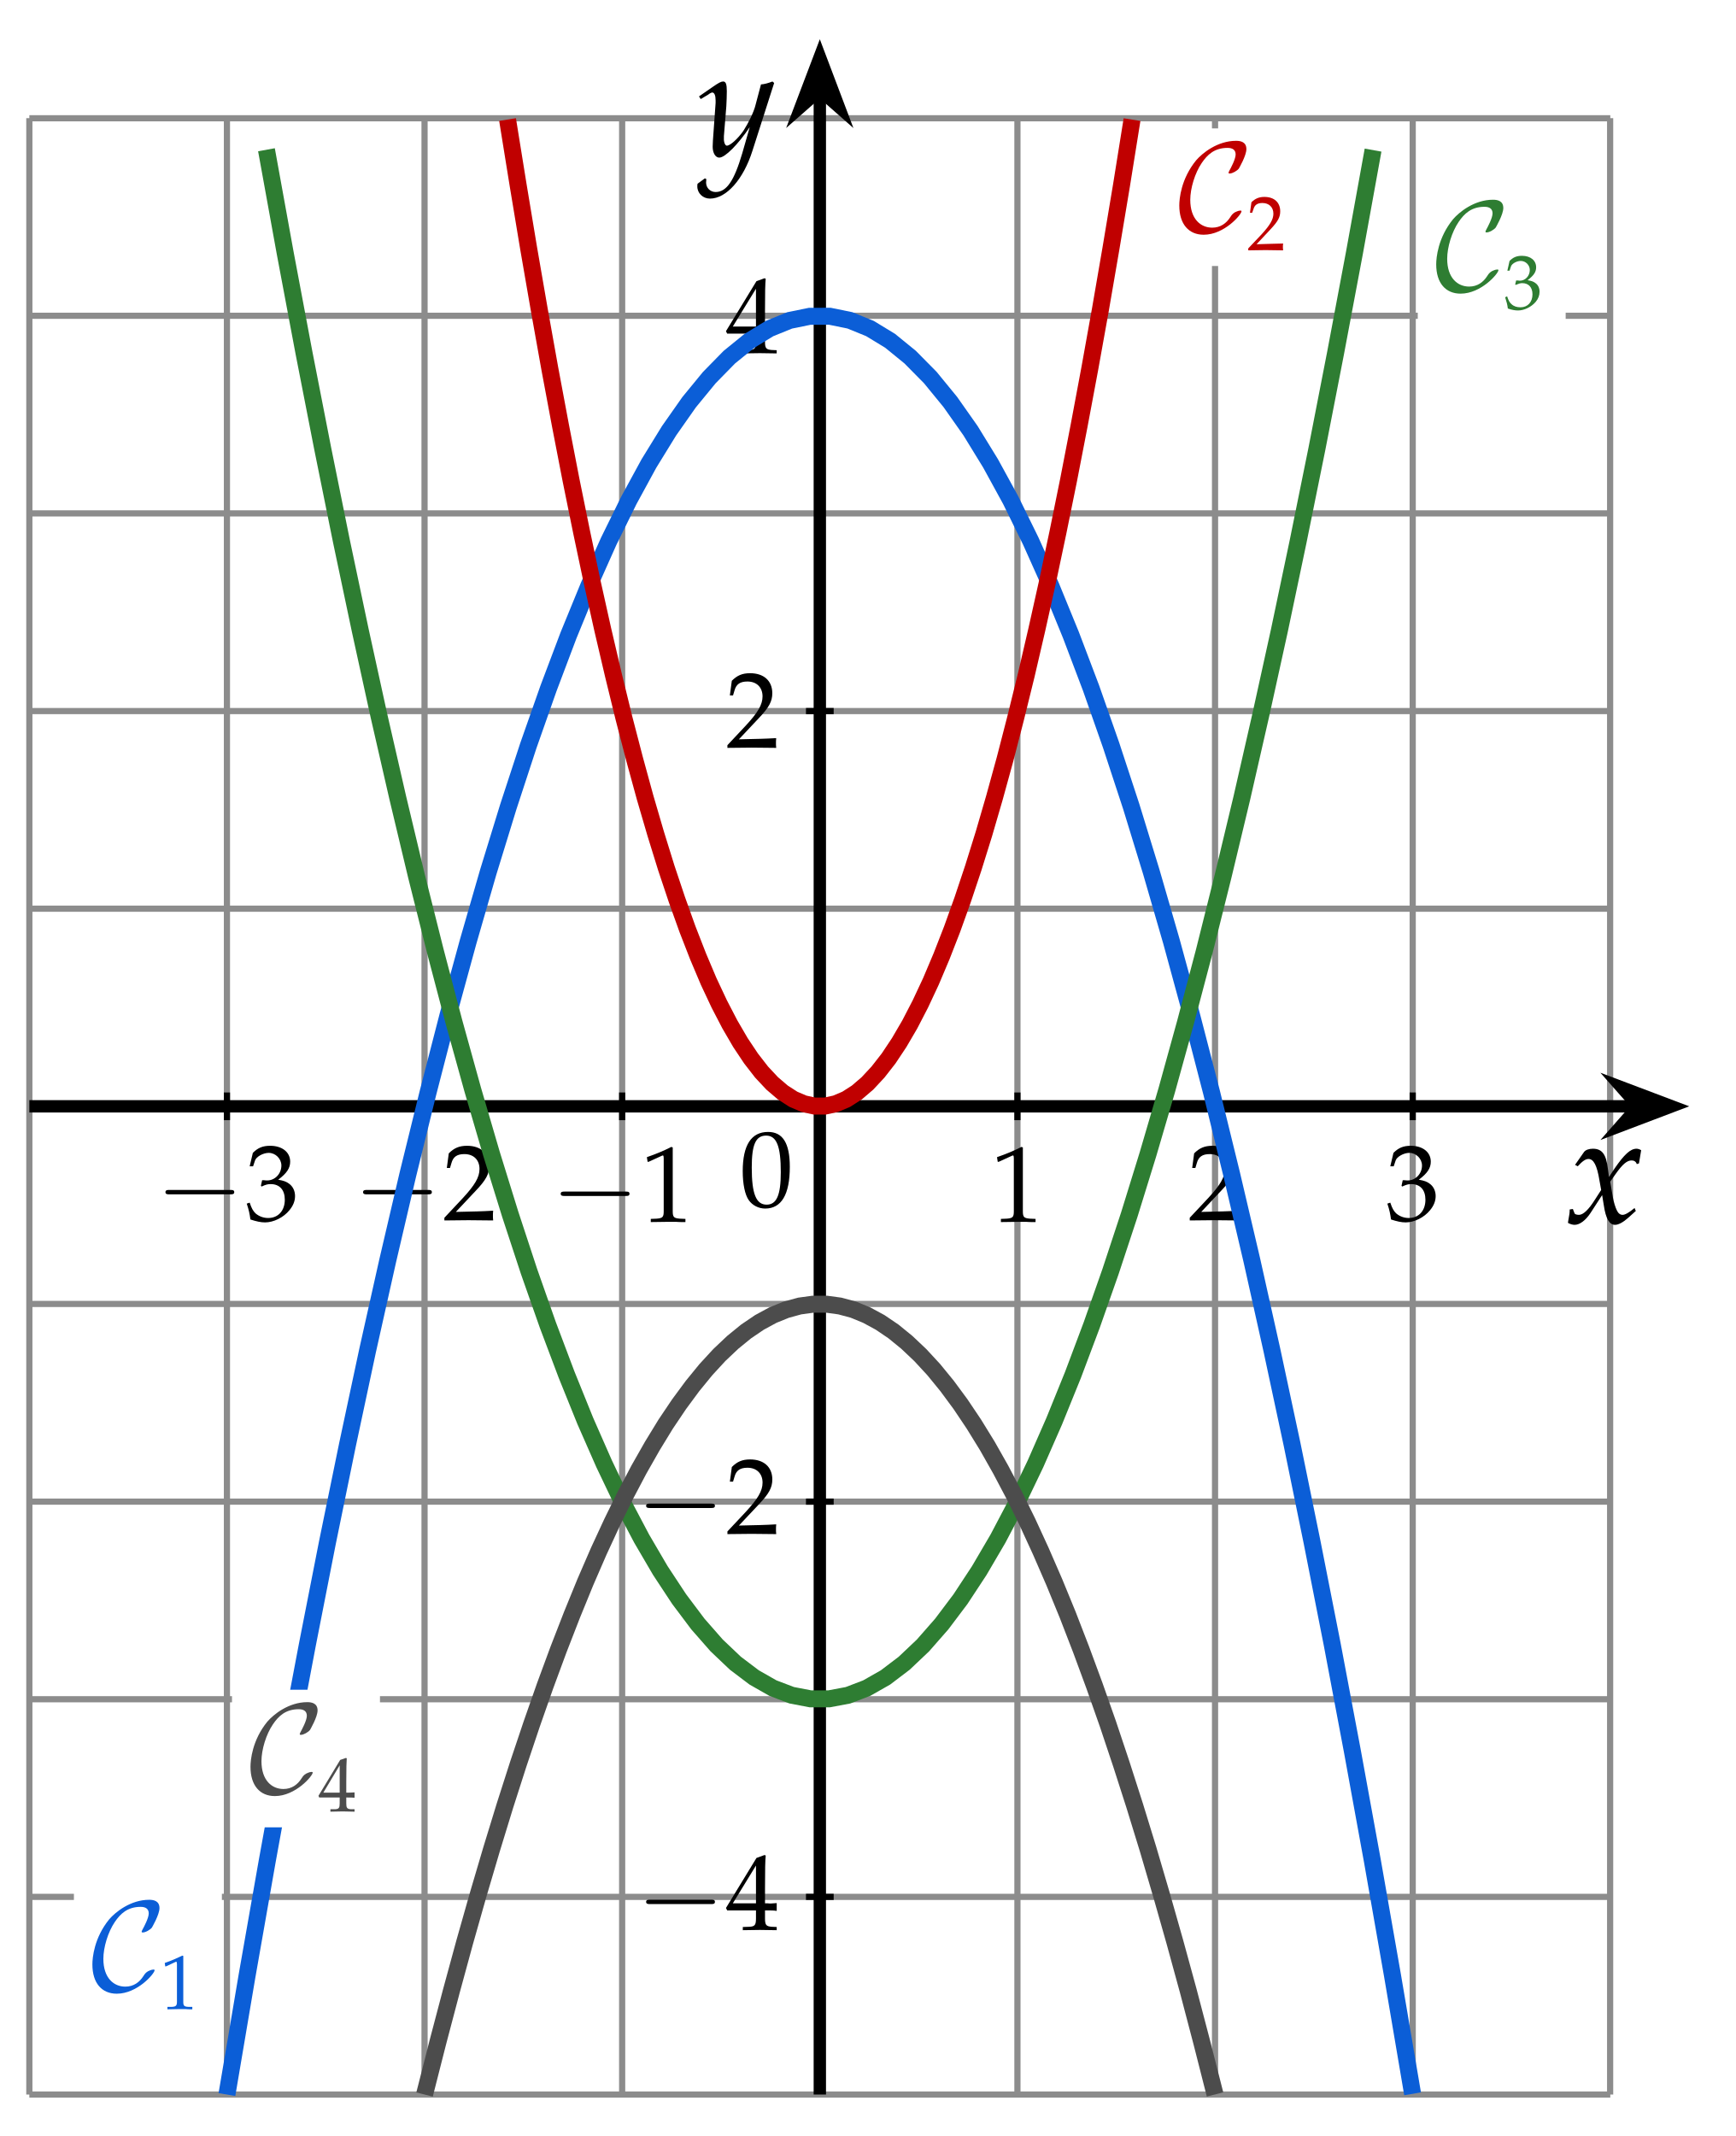
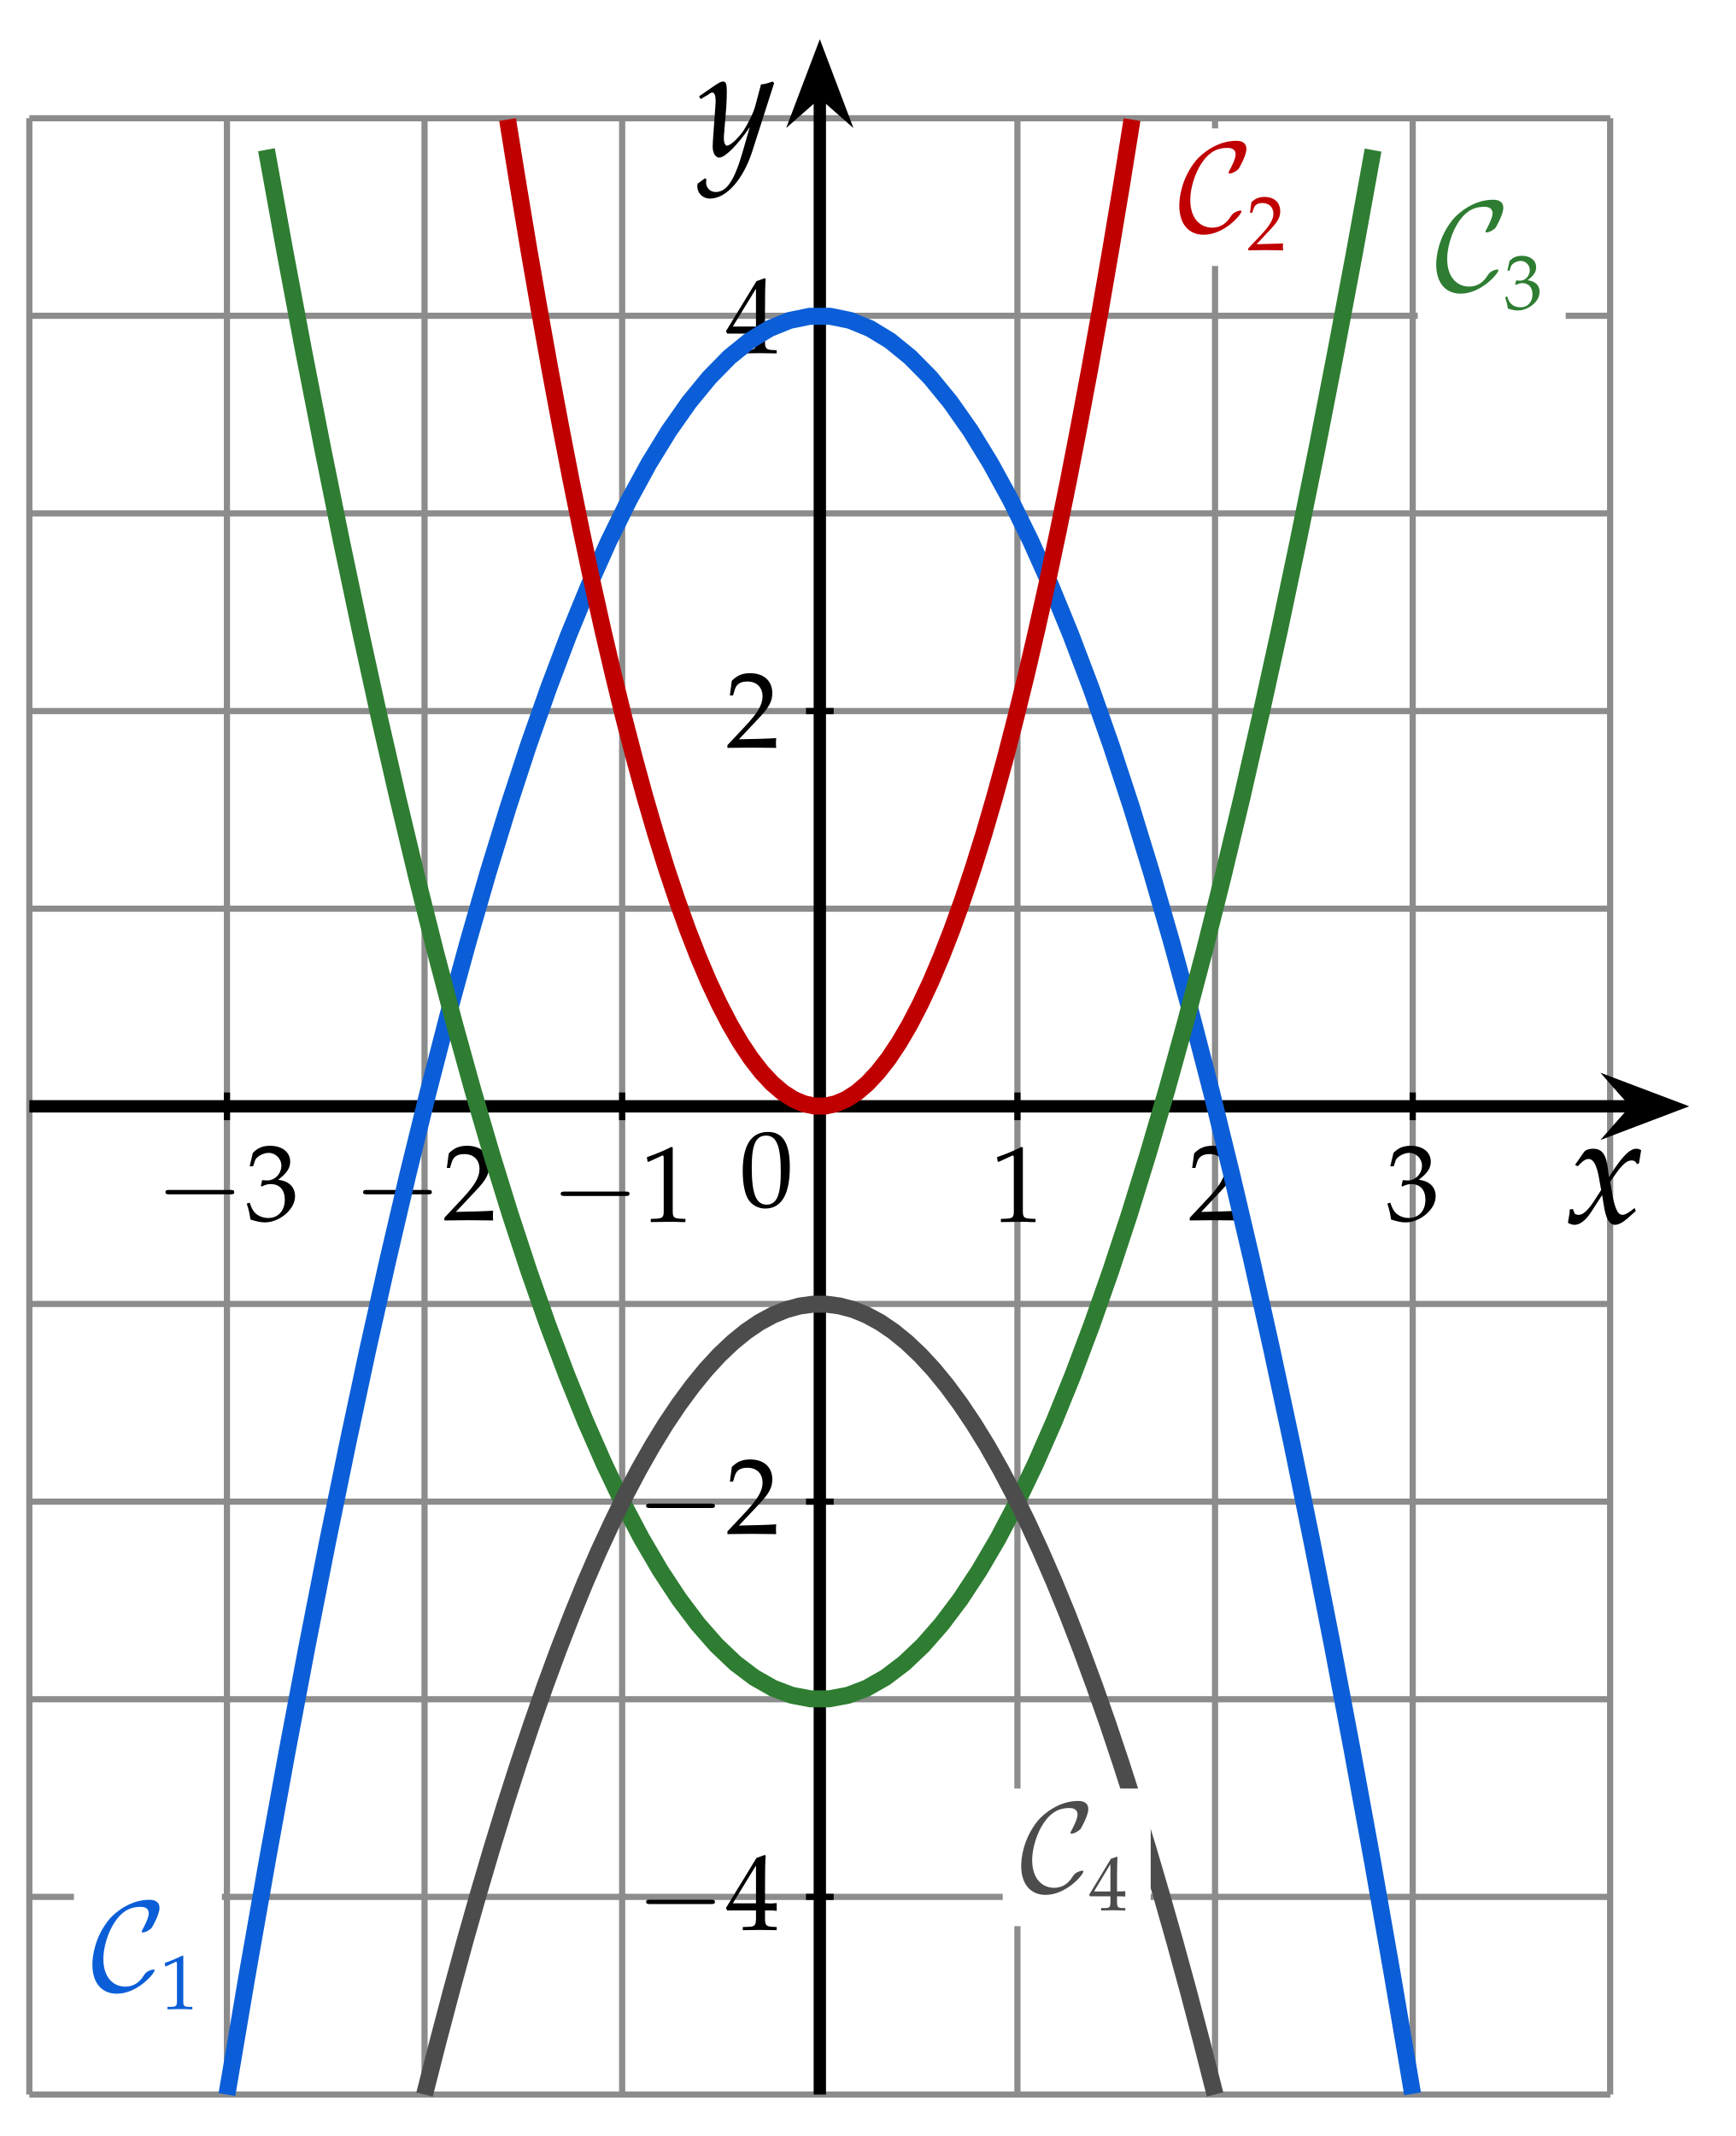
<svg xmlns="http://www.w3.org/2000/svg" xmlns:xlink="http://www.w3.org/1999/xlink" width="111.134" height="136.795" viewBox="0 0 111.134 136.795">
  <defs>
    <g>
      <g id="glyph-0-0">
        <path d="M 0.203 -0.875 C 0.203 -0.672 0.188 -0.547 0.125 -0.234 C 0.109 -0.109 0.094 -0.078 0.094 -0.016 C 0.234 0.062 0.391 0.109 0.516 0.109 C 0.844 0.109 1.219 -0.172 1.531 -0.641 L 2.281 -1.797 L 2.391 -1.125 C 2.516 -0.281 2.75 0.109 3.109 0.109 C 3.328 0.109 3.641 -0.062 3.953 -0.344 L 4.438 -0.781 L 4.359 -0.969 C 4 -0.672 3.75 -0.531 3.594 -0.531 C 3.438 -0.531 3.312 -0.625 3.219 -0.828 C 3.125 -1.016 3.016 -1.375 2.969 -1.656 L 2.797 -2.656 L 3.141 -3.141 C 3.594 -3.781 3.875 -4.016 4.172 -4.016 C 4.328 -4.016 4.453 -3.938 4.5 -3.781 L 4.641 -3.828 L 4.781 -4.672 C 4.672 -4.734 4.578 -4.766 4.484 -4.766 C 4.094 -4.766 3.703 -4.406 3.078 -3.5 L 2.719 -2.953 L 2.656 -3.438 C 2.547 -4.406 2.281 -4.766 1.688 -4.766 C 1.438 -4.766 1.219 -4.688 1.125 -4.562 L 0.547 -3.734 L 0.719 -3.641 C 1.016 -3.969 1.219 -4.109 1.406 -4.109 C 1.734 -4.109 1.953 -3.703 2.109 -2.734 L 2.219 -2.125 L 1.828 -1.516 C 1.406 -0.844 1.062 -0.531 0.797 -0.531 C 0.641 -0.531 0.531 -0.578 0.516 -0.625 L 0.406 -0.906 Z M 0.203 -0.875 " />
      </g>
      <g id="glyph-0-1">
        <path d="M -0.062 1.781 C -0.078 1.844 -0.078 1.906 -0.078 1.953 C -0.078 2.391 0.281 2.734 0.734 2.734 C 1.781 2.734 2.875 1.5 3.453 -0.328 L 4.844 -4.672 L 4.734 -4.766 C 4.453 -4.656 4.219 -4.594 4 -4.578 L 3.656 -3.281 C 3.547 -2.812 3.188 -2.094 2.875 -1.609 C 2.516 -1.094 2.031 -0.656 1.812 -0.656 C 1.703 -0.656 1.609 -0.891 1.625 -1.141 L 1.625 -1.266 L 1.781 -3.188 C 1.797 -3.484 1.812 -3.875 1.812 -4.141 C 1.812 -4.594 1.75 -4.766 1.578 -4.766 C 1.453 -4.766 1.312 -4.703 0.844 -4.375 L 0.031 -3.812 L 0.141 -3.641 L 0.641 -3.938 L 0.672 -3.969 C 0.766 -4.031 0.844 -4.062 0.875 -4.062 C 1.016 -4.062 1.094 -3.875 1.094 -3.547 C 1.094 -3.531 1.094 -3.469 1.094 -3.391 L 0.922 -0.984 L 0.906 -0.594 C 0.906 -0.172 1.094 0.109 1.328 0.109 C 1.703 0.109 2.531 -0.734 3.281 -1.844 L 2.797 -0.156 C 2.281 1.594 1.797 2.312 1.094 2.312 C 0.75 2.312 0.484 2.047 0.484 1.703 C 0.484 1.656 0.5 1.578 0.5 1.484 L 0.406 1.438 Z M -0.062 1.781 " />
      </g>
      <g id="glyph-1-0">
        <path d="M 1.828 -4.766 C 0.75 -4.766 0.203 -3.922 0.203 -2.25 C 0.203 -1.438 0.344 -0.734 0.594 -0.391 C 0.828 -0.062 1.219 0.141 1.641 0.141 C 2.688 0.141 3.219 -0.766 3.219 -2.531 C 3.219 -4.047 2.766 -4.766 1.828 -4.766 Z M 1.703 -4.531 C 2.375 -4.531 2.641 -3.844 2.641 -2.188 C 2.641 -0.719 2.375 -0.109 1.734 -0.109 C 1.062 -0.109 0.781 -0.797 0.781 -2.484 C 0.781 -3.953 1.031 -4.531 1.703 -4.531 Z M 1.703 -4.531 " />
      </g>
      <g id="glyph-1-1">
        <path d="M 0.297 -3.453 L 0.516 -3.453 L 0.641 -3.828 C 0.719 -4.062 1.156 -4.312 1.516 -4.312 C 1.953 -4.312 2.328 -3.938 2.328 -3.5 C 2.328 -2.984 1.922 -2.547 1.422 -2.547 C 1.375 -2.547 1.297 -2.547 1.203 -2.562 L 1.094 -2.562 L 1.016 -2.203 L 1.062 -2.156 C 1.328 -2.281 1.453 -2.312 1.641 -2.312 C 2.219 -2.312 2.547 -1.938 2.547 -1.312 C 2.547 -0.609 2.125 -0.141 1.484 -0.141 C 1.172 -0.141 0.891 -0.25 0.672 -0.438 C 0.516 -0.594 0.422 -0.75 0.297 -1.125 L 0.109 -1.062 C 0.25 -0.641 0.297 -0.391 0.344 -0.047 C 0.719 0.078 1.016 0.141 1.281 0.141 C 1.828 0.141 2.469 -0.172 2.844 -0.641 C 3.078 -0.922 3.203 -1.219 3.203 -1.547 C 3.203 -1.875 3.062 -2.172 2.812 -2.344 C 2.641 -2.469 2.484 -2.531 2.125 -2.594 C 2.688 -3.016 2.891 -3.344 2.891 -3.75 C 2.891 -4.359 2.375 -4.766 1.609 -4.766 C 1.141 -4.766 0.828 -4.641 0.5 -4.312 Z M 0.297 -3.453 " />
      </g>
      <g id="glyph-1-2">
        <path d="M 0.109 -0.156 L 0.109 0.016 C 1.406 0 1.406 0 1.656 0 C 1.906 0 1.906 0 3.234 0.016 C 3.219 -0.125 3.219 -0.188 3.219 -0.297 C 3.219 -0.375 3.219 -0.453 3.234 -0.609 C 2.438 -0.562 2.125 -0.562 0.844 -0.531 L 2.109 -1.875 C 2.781 -2.578 2.984 -2.969 2.984 -3.484 C 2.984 -4.281 2.438 -4.766 1.562 -4.766 C 1.062 -4.766 0.734 -4.625 0.391 -4.281 L 0.266 -3.344 L 0.469 -3.344 L 0.562 -3.656 C 0.672 -4.062 0.922 -4.234 1.391 -4.234 C 1.984 -4.234 2.359 -3.859 2.359 -3.281 C 2.359 -2.75 2.062 -2.25 1.281 -1.406 Z M 0.109 -0.156 " />
      </g>
      <g id="glyph-1-3">
        <path d="M 0.469 -3.844 L 0.531 -3.844 L 1.422 -4.25 C 1.438 -4.25 1.438 -4.25 1.453 -4.25 C 1.484 -4.25 1.5 -4.188 1.5 -4.016 L 1.5 -0.672 C 1.5 -0.297 1.422 -0.234 1.047 -0.203 L 0.672 -0.188 L 0.672 0.016 C 1.734 0 1.734 0 1.812 0 C 1.891 0 2.047 0 2.281 0 C 2.375 0.016 2.609 0.016 2.891 0.016 L 2.891 -0.188 L 2.531 -0.203 C 2.156 -0.234 2.078 -0.297 2.078 -0.672 L 2.078 -4.766 L 1.984 -4.797 C 1.531 -4.562 1.047 -4.359 0.422 -4.141 Z M 0.469 -3.844 " />
      </g>
      <g id="glyph-1-4">
        <path d="M 1.938 -1.25 L 1.938 -0.734 C 1.938 -0.312 1.859 -0.219 1.516 -0.203 L 1.094 -0.188 L 1.094 0.016 C 2.016 0 2.016 0 2.188 0 C 2.344 0 2.344 0 3.266 0.016 L 3.266 -0.188 L 2.938 -0.203 C 2.594 -0.234 2.516 -0.312 2.516 -0.734 L 2.516 -1.25 C 2.922 -1.25 3.078 -1.25 3.266 -1.219 L 3.266 -1.719 C 2.938 -1.688 2.812 -1.688 2.703 -1.703 L 2.516 -1.703 L 2.516 -2.656 C 2.516 -3.891 2.531 -4.484 2.562 -4.766 L 2.484 -4.797 L 1.969 -4.609 L 0.016 -1.406 L 0.094 -1.25 Z M 1.938 -1.703 L 0.453 -1.703 L 1.938 -4.125 Z M 1.938 -1.703 " />
      </g>
      <g id="glyph-2-0">
        <path d="M 4.75 -1.656 C 4.875 -1.656 5 -1.656 5 -1.797 C 5 -1.938 4.875 -1.938 4.75 -1.938 L 0.844 -1.938 C 0.734 -1.938 0.594 -1.938 0.594 -1.797 C 0.594 -1.656 0.734 -1.656 0.844 -1.656 Z M 4.75 -1.656 " />
      </g>
      <g id="glyph-3-0">
        <path d="M 4.078 -1.297 C 4.078 -1.344 4.047 -1.344 4 -1.344 C 3.859 -1.344 3.672 -1.234 3.656 -1.234 C 3.484 -1.125 3.453 -1.062 3.359 -0.922 C 3.109 -0.531 2.734 -0.25 2.203 -0.25 C 1.469 -0.25 0.797 -0.797 0.797 -2.031 C 0.797 -2.766 1.094 -3.75 1.531 -4.391 C 1.891 -4.922 2.344 -5.359 3.188 -5.359 C 3.5 -5.359 3.703 -5.234 3.703 -4.938 C 3.703 -4.641 3.391 -4.062 3.297 -3.891 C 3.25 -3.797 3.25 -3.781 3.25 -3.766 C 3.25 -3.719 3.281 -3.719 3.328 -3.719 C 3.5 -3.719 3.797 -3.891 3.906 -4.031 C 3.922 -4.062 4.391 -4.859 4.391 -5.281 C 4.391 -5.734 4.031 -5.812 3.734 -5.812 C 2.531 -5.812 1.562 -5.016 1.172 -4.562 C 0.203 -3.375 0.094 -2.094 0.094 -1.672 C 0.094 -0.469 0.703 0.203 1.656 0.203 C 2.984 0.203 4.078 -1.094 4.078 -1.297 Z M 4.078 -1.297 " />
      </g>
      <g id="glyph-4-0">
        <path d="M 0.328 -2.734 L 0.375 -2.734 L 1.016 -3.031 C 1.016 -3.031 1.031 -3.031 1.031 -3.031 C 1.062 -3.031 1.078 -2.984 1.078 -2.875 L 1.078 -0.469 C 1.078 -0.219 1.016 -0.156 0.75 -0.141 L 0.469 -0.141 L 0.469 0.016 C 1.234 0 1.234 0 1.281 0 C 1.359 0 1.469 0 1.625 0 C 1.688 0.016 1.859 0.016 2.062 0.016 L 2.062 -0.141 L 1.812 -0.141 C 1.531 -0.156 1.484 -0.219 1.484 -0.469 L 1.484 -3.406 L 1.422 -3.422 C 1.094 -3.266 0.75 -3.109 0.297 -2.953 Z M 0.328 -2.734 " />
      </g>
      <g id="glyph-4-1">
        <path d="M 0.078 -0.109 L 0.078 0.016 C 1 0 1 0 1.188 0 C 1.359 0 1.359 0 2.312 0.016 C 2.297 -0.094 2.297 -0.141 2.297 -0.203 C 2.297 -0.266 2.297 -0.328 2.312 -0.422 C 1.75 -0.406 1.516 -0.406 0.609 -0.375 L 1.5 -1.328 C 1.984 -1.844 2.125 -2.109 2.125 -2.484 C 2.125 -3.047 1.75 -3.406 1.109 -3.406 C 0.766 -3.406 0.516 -3.297 0.281 -3.062 L 0.188 -2.391 L 0.328 -2.391 L 0.406 -2.609 C 0.484 -2.891 0.656 -3.016 0.984 -3.016 C 1.406 -3.016 1.688 -2.75 1.688 -2.328 C 1.688 -1.969 1.469 -1.594 0.922 -1 Z M 0.078 -0.109 " />
      </g>
      <g id="glyph-4-2">
        <path d="M 0.219 -2.453 L 0.359 -2.453 L 0.453 -2.734 C 0.516 -2.906 0.812 -3.078 1.078 -3.078 C 1.391 -3.078 1.656 -2.812 1.656 -2.5 C 1.656 -2.125 1.375 -1.812 1.016 -1.812 C 0.984 -1.812 0.922 -1.828 0.859 -1.828 L 0.781 -1.828 L 0.719 -1.562 L 0.766 -1.547 C 0.953 -1.625 1.047 -1.656 1.172 -1.656 C 1.578 -1.656 1.828 -1.391 1.828 -0.938 C 1.828 -0.438 1.516 -0.109 1.062 -0.109 C 0.828 -0.109 0.625 -0.172 0.484 -0.312 C 0.359 -0.422 0.297 -0.531 0.203 -0.812 L 0.078 -0.75 C 0.172 -0.453 0.219 -0.281 0.25 -0.031 C 0.516 0.062 0.719 0.094 0.906 0.094 C 1.297 0.094 1.75 -0.125 2.031 -0.453 C 2.203 -0.656 2.281 -0.875 2.281 -1.109 C 2.281 -1.344 2.188 -1.547 2 -1.672 C 1.875 -1.766 1.766 -1.797 1.516 -1.844 C 1.922 -2.156 2.062 -2.375 2.062 -2.672 C 2.062 -3.109 1.703 -3.406 1.156 -3.406 C 0.812 -3.406 0.594 -3.312 0.359 -3.078 Z M 0.219 -2.453 " />
      </g>
      <g id="glyph-4-3">
        <path d="M 1.375 -0.891 L 1.375 -0.516 C 1.375 -0.234 1.328 -0.156 1.094 -0.141 L 0.781 -0.141 L 0.781 0.016 C 1.438 0 1.438 0 1.562 0 C 1.672 0 1.672 0 2.328 0.016 L 2.328 -0.141 L 2.094 -0.141 C 1.844 -0.156 1.797 -0.234 1.797 -0.516 L 1.797 -0.891 C 2.094 -0.891 2.188 -0.891 2.328 -0.875 L 2.328 -1.219 C 2.094 -1.203 2 -1.203 1.938 -1.203 L 1.797 -1.203 L 1.797 -1.891 C 1.797 -2.781 1.812 -3.203 1.828 -3.406 L 1.766 -3.422 L 1.406 -3.297 L 0.016 -1 L 0.062 -0.891 Z M 1.375 -1.203 L 0.328 -1.203 L 1.375 -2.953 Z M 1.375 -1.203 " />
      </g>
    </g>
    <clipPath id="clip-0">
      <path clip-rule="nonzero" d="M 92 58 L 110.273 58 L 110.273 84 L 92 84 Z M 92 58 " />
    </clipPath>
    <clipPath id="clip-1">
      <path clip-rule="nonzero" d="M 40 0.426 L 65 0.426 L 65 19 L 40 19 Z M 40 0.426 " />
    </clipPath>
    <clipPath id="clip-2">
      <path clip-rule="nonzero" d="M 0 4 L 106 4 L 106 136.164 L 0 136.164 Z M 0 4 " />
    </clipPath>
    <clipPath id="clip-3">
      <path clip-rule="nonzero" d="M 17 0.426 L 88 0.426 L 88 87 L 17 87 Z M 17 0.426 " />
    </clipPath>
    <clipPath id="clip-4">
      <path clip-rule="nonzero" d="M 1 0.426 L 104 0.426 L 104 125 L 1 125 Z M 1 0.426 " />
    </clipPath>
    <clipPath id="clip-5">
      <path clip-rule="nonzero" d="M 11 68 L 94 68 L 94 136.164 L 11 136.164 Z M 11 68 " />
    </clipPath>
  </defs>
  <path fill="none" stroke-width="0.399" stroke-linecap="butt" stroke-linejoin="miter" stroke="rgb(54.903%, 54.903%, 54.903%)" stroke-opacity="1" stroke-miterlimit="10" d="M -51.022 -63.781 L 51.024 -63.781 M -51.022 -51.023 L 51.024 -51.023 M -51.022 -38.268 L 51.024 -38.268 M -51.022 -25.513 L 51.024 -25.513 M -51.022 -12.754 L 51.024 -12.754 M -51.022 0.001 L 51.024 0.001 M -51.022 12.756 L 51.024 12.756 M -51.022 25.511 L 51.024 25.511 M -51.022 38.269 L 51.024 38.269 M -51.022 51.024 L 51.024 51.024 M -51.022 63.771 L 51.024 63.771 M -51.022 -63.781 L -51.022 63.779 M -38.268 -63.781 L -38.268 63.779 M -25.513 -63.781 L -25.513 63.779 M -12.758 -63.781 L -12.758 63.779 M 0.001 -63.781 L 0.001 63.779 M 12.756 -63.781 L 12.756 63.779 M 25.511 -63.781 L 25.511 63.779 M 38.27 -63.781 L 38.27 63.779 M 51.013 -63.781 L 51.013 63.779 " transform="matrix(0.992268, 0, 0, -0.992268, 52.50685, 70.85237)" />
  <path fill="none" stroke-width="0.797" stroke-linecap="butt" stroke-linejoin="miter" stroke="rgb(0%, 0%, 0%)" stroke-opacity="1" stroke-miterlimit="10" d="M -51.022 0.001 L 52.627 0.001 " transform="matrix(0.992268, 0, 0, -0.992268, 52.50685, 70.85237)" />
  <path fill-rule="nonzero" fill="rgb(0%, 0%, 0%)" fill-opacity="1" d="M 107.074 70.852 L 103.852 69.633 L 104.926 70.852 L 103.852 72.074 Z M 107.074 70.852 " />
  <g clip-path="url(#clip-0)">
    <path fill="none" stroke-width="0.797" stroke-linecap="butt" stroke-linejoin="miter" stroke="rgb(0%, 0%, 0%)" stroke-opacity="1" stroke-miterlimit="10" d="M 4.536 0.001 L 1.288 1.229 L 2.371 0.001 L 1.288 -1.231 Z M 4.536 0.001 " transform="matrix(0.992268, 0, 0, -0.992268, 102.5736, 70.85237)" />
  </g>
  <g fill="rgb(0%, 0%, 0%)" fill-opacity="1">
    <use xlink:href="#glyph-0-0" x="100.332" y="78.333" />
  </g>
  <path fill="none" stroke-width="0.797" stroke-linecap="butt" stroke-linejoin="miter" stroke="rgb(0%, 0%, 0%)" stroke-opacity="1" stroke-miterlimit="10" d="M 0.001 -63.781 L 0.001 65.385 " transform="matrix(0.992268, 0, 0, -0.992268, 52.50685, 70.85237)" />
  <path fill-rule="nonzero" fill="rgb(0%, 0%, 0%)" fill-opacity="1" d="M 52.508 3.629 L 51.285 6.852 L 52.508 5.777 L 53.727 6.852 Z M 52.508 3.629 " />
  <g clip-path="url(#clip-1)">
    <path fill="none" stroke-width="0.797" stroke-linecap="butt" stroke-linejoin="miter" stroke="rgb(0%, 0%, 0%)" stroke-opacity="1" stroke-miterlimit="10" d="M 4.534 -0.001 L 1.287 1.231 L 2.369 -0.001 L 1.287 -1.229 Z M 4.534 -0.001 " transform="matrix(0, -0.992268, -0.992268, 0, 52.50685, 8.128301)" />
  </g>
  <g fill="rgb(0%, 0%, 0%)" fill-opacity="1">
    <use xlink:href="#glyph-0-1" x="44.739" y="9.985" />
  </g>
  <g fill="rgb(0%, 0%, 0%)" fill-opacity="1">
    <use xlink:href="#glyph-1-0" x="47.367" y="77.258" />
  </g>
  <path fill="none" stroke-width="0.399" stroke-linecap="butt" stroke-linejoin="miter" stroke="rgb(0%, 0%, 0%)" stroke-opacity="1" stroke-miterlimit="10" d="M -38.268 0.894 L -38.268 -0.893 " transform="matrix(0.992268, 0, 0, -0.992268, 52.50685, 70.85237)" />
  <g fill="rgb(0%, 0%, 0%)" fill-opacity="1">
    <use xlink:href="#glyph-2-0" x="10.003" y="78.145" />
  </g>
  <g fill="rgb(0%, 0%, 0%)" fill-opacity="1">
    <use xlink:href="#glyph-1-1" x="15.694" y="78.145" />
  </g>
  <path fill="none" stroke-width="0.399" stroke-linecap="butt" stroke-linejoin="miter" stroke="rgb(0%, 0%, 0%)" stroke-opacity="1" stroke-miterlimit="10" d="M -25.513 0.894 L -25.513 -0.893 " transform="matrix(0.992268, 0, 0, -0.992268, 52.50685, 70.85237)" />
  <g fill="rgb(0%, 0%, 0%)" fill-opacity="1">
    <use xlink:href="#glyph-2-0" x="22.66" y="78.145" />
  </g>
  <g fill="rgb(0%, 0%, 0%)" fill-opacity="1">
    <use xlink:href="#glyph-1-2" x="28.352" y="78.145" />
  </g>
  <path fill="none" stroke-width="0.399" stroke-linecap="butt" stroke-linejoin="miter" stroke="rgb(0%, 0%, 0%)" stroke-opacity="1" stroke-miterlimit="10" d="M -12.758 0.894 L -12.758 -0.893 " transform="matrix(0.992268, 0, 0, -0.992268, 52.50685, 70.85237)" />
  <g fill="rgb(0%, 0%, 0%)" fill-opacity="1">
    <use xlink:href="#glyph-2-0" x="35.318" y="78.249" />
  </g>
  <g fill="rgb(0%, 0%, 0%)" fill-opacity="1">
    <use xlink:href="#glyph-1-3" x="41.009" y="78.249" />
  </g>
  <path fill="none" stroke-width="0.399" stroke-linecap="butt" stroke-linejoin="miter" stroke="rgb(0%, 0%, 0%)" stroke-opacity="1" stroke-miterlimit="10" d="M 12.756 0.894 L 12.756 -0.893 " transform="matrix(0.992268, 0, 0, -0.992268, 52.50685, 70.85237)" />
  <g fill="rgb(0%, 0%, 0%)" fill-opacity="1">
    <use xlink:href="#glyph-1-3" x="63.434" y="78.249" />
  </g>
  <path fill="none" stroke-width="0.399" stroke-linecap="butt" stroke-linejoin="miter" stroke="rgb(0%, 0%, 0%)" stroke-opacity="1" stroke-miterlimit="10" d="M 25.511 0.894 L 25.511 -0.893 " transform="matrix(0.992268, 0, 0, -0.992268, 52.50685, 70.85237)" />
  <g fill="rgb(0%, 0%, 0%)" fill-opacity="1">
    <use xlink:href="#glyph-1-2" x="76.091" y="78.145" />
  </g>
  <path fill="none" stroke-width="0.399" stroke-linecap="butt" stroke-linejoin="miter" stroke="rgb(0%, 0%, 0%)" stroke-opacity="1" stroke-miterlimit="10" d="M 38.27 0.894 L 38.27 -0.893 " transform="matrix(0.992268, 0, 0, -0.992268, 52.50685, 70.85237)" />
  <g fill="rgb(0%, 0%, 0%)" fill-opacity="1">
    <use xlink:href="#glyph-1-1" x="88.748" y="78.145" />
  </g>
  <path fill="none" stroke-width="0.399" stroke-linecap="butt" stroke-linejoin="miter" stroke="rgb(0%, 0%, 0%)" stroke-opacity="1" stroke-miterlimit="10" d="M 0.895 -51.023 L -0.893 -51.023 " transform="matrix(0.992268, 0, 0, -0.992268, 52.50685, 70.85237)" />
  <g fill="rgb(0%, 0%, 0%)" fill-opacity="1">
    <use xlink:href="#glyph-2-0" x="40.789" y="123.598" />
  </g>
  <g fill="rgb(0%, 0%, 0%)" fill-opacity="1">
    <use xlink:href="#glyph-1-4" x="46.481" y="123.598" />
  </g>
  <path fill="none" stroke-width="0.399" stroke-linecap="butt" stroke-linejoin="miter" stroke="rgb(0%, 0%, 0%)" stroke-opacity="1" stroke-miterlimit="10" d="M 0.895 -25.513 L -0.893 -25.513 " transform="matrix(0.992268, 0, 0, -0.992268, 52.50685, 70.85237)" />
  <g fill="rgb(0%, 0%, 0%)" fill-opacity="1">
    <use xlink:href="#glyph-2-0" x="40.789" y="98.232" />
  </g>
  <g fill="rgb(0%, 0%, 0%)" fill-opacity="1">
    <use xlink:href="#glyph-1-2" x="46.481" y="98.232" />
  </g>
  <path fill="none" stroke-width="0.399" stroke-linecap="butt" stroke-linejoin="miter" stroke="rgb(0%, 0%, 0%)" stroke-opacity="1" stroke-miterlimit="10" d="M 0.895 25.511 L -0.893 25.511 " transform="matrix(0.992268, 0, 0, -0.992268, 52.50685, 70.85237)" />
  <g fill="rgb(0%, 0%, 0%)" fill-opacity="1">
    <use xlink:href="#glyph-1-2" x="46.48" y="47.88" />
  </g>
  <path fill="none" stroke-width="0.399" stroke-linecap="butt" stroke-linejoin="miter" stroke="rgb(0%, 0%, 0%)" stroke-opacity="1" stroke-miterlimit="10" d="M 0.895 51.024 L -0.893 51.024 " transform="matrix(0.992268, 0, 0, -0.992268, 52.50685, 70.85237)" />
  <g fill="rgb(0%, 0%, 0%)" fill-opacity="1">
    <use xlink:href="#glyph-1-4" x="46.48" y="22.617" />
  </g>
  <g clip-path="url(#clip-2)">
    <path fill="none" stroke-width="1.096" stroke-linecap="butt" stroke-linejoin="miter" stroke="rgb(4.314%, 36.864%, 84.314%)" stroke-opacity="1" stroke-miterlimit="10" d="M -38.268 -63.781 L -36.972 -56.128 L -35.673 -48.743 L -34.378 -41.618 L -33.079 -34.76 L -31.784 -28.166 L -30.485 -21.832 L -29.19 -15.766 L -27.89 -9.959 L -26.595 -4.42 L -25.296 0.855 L -24.001 5.87 L -22.702 10.618 L -21.407 15.102 L -20.108 19.326 L -18.812 23.282 L -17.513 26.975 L -16.218 30.404 L -14.919 33.573 L -13.624 36.474 L -12.325 39.112 L -11.03 41.49 L -9.731 43.6 L -8.435 45.446 L -7.136 47.029 L -5.841 48.351 L -4.542 49.406 L -3.247 50.198 L -1.948 50.725 L -0.653 50.989 L 0.647 50.993 L 1.942 50.729 L 3.237 50.201 L 4.536 49.41 L 5.831 48.355 L 7.13 47.04 L 8.425 45.458 L 9.725 43.611 L 11.02 41.501 L 12.319 39.128 L 13.614 36.49 L 14.913 33.589 L 16.208 30.424 L 17.507 26.999 L 18.803 23.306 L 20.102 19.35 L 21.397 15.13 L 22.696 10.646 L 23.991 5.898 L 25.29 0.887 L 26.585 -4.389 L 27.885 -9.928 L 29.18 -15.73 L 30.479 -21.797 L 31.774 -28.127 L 33.073 -34.721 L 34.368 -41.578 L 35.667 -48.7 L 36.963 -56.085 L 38.262 -63.734 " transform="matrix(0.992268, 0, 0, -0.992268, 52.50685, 70.85237)" />
  </g>
  <g clip-path="url(#clip-3)">
    <path fill="none" stroke-width="1.096" stroke-linecap="butt" stroke-linejoin="miter" stroke="rgb(75.293%, 0%, 0%)" stroke-opacity="1" stroke-miterlimit="10" d="M -20.155 63.689 L -19.47 59.445 L -18.789 55.347 L -18.104 51.394 L -17.423 47.588 L -16.738 43.93 L -16.057 40.415 L -15.372 37.049 L -14.691 33.829 L -14.006 30.754 L -13.321 27.829 L -12.64 25.046 L -11.955 22.412 L -11.274 19.924 L -10.589 17.582 L -9.908 15.385 L -9.223 13.338 L -8.542 11.437 L -7.857 9.677 L -7.176 8.067 L -6.491 6.607 L -5.806 5.288 L -5.125 4.119 L -4.44 3.091 L -3.759 2.213 L -3.074 1.481 L -2.393 0.898 L -1.708 0.457 L -1.027 0.166 L -0.342 0.017 L 0.34 0.017 L 1.025 0.166 L 1.709 0.457 L 2.391 0.894 L 3.076 1.481 L 3.757 2.213 L 4.442 3.091 L 5.123 4.115 L 5.808 5.288 L 6.489 6.603 L 7.174 8.067 L 7.855 9.677 L 8.54 11.433 L 9.221 13.334 L 9.906 15.385 L 10.591 17.582 L 11.272 19.92 L 11.957 22.408 L 12.638 25.046 L 13.323 27.825 L 14.004 30.754 L 14.689 33.825 L 15.37 37.045 L 16.055 40.411 L 16.736 43.926 L 17.421 47.584 L 18.106 51.39 L 18.787 55.339 L 19.472 59.437 L 20.153 63.685 " transform="matrix(0.992268, 0, 0, -0.992268, 52.50685, 70.85237)" />
  </g>
  <g clip-path="url(#clip-4)">
    <path fill="none" stroke-width="1.096" stroke-linecap="butt" stroke-linejoin="miter" stroke="rgb(18.039%, 49.019%, 19.608%)" stroke-opacity="1" stroke-miterlimit="10" d="M -35.717 61.74 L -34.508 55.075 L -33.296 48.639 L -32.083 42.434 L -30.874 36.458 L -29.662 30.715 L -28.453 25.196 L -27.241 19.913 L -26.032 14.854 L -24.82 10.028 L -23.611 5.433 L -22.399 1.064 L -21.19 -3.07 L -19.978 -6.979 L -18.769 -10.656 L -17.557 -14.104 L -16.344 -17.321 L -15.136 -20.309 L -13.923 -23.068 L -12.715 -25.596 L -11.502 -27.895 L -10.293 -29.961 L -9.081 -31.8 L -7.872 -33.41 L -6.66 -34.792 L -5.451 -35.941 L -4.239 -36.858 L -3.03 -37.547 L -1.818 -38.008 L -0.609 -38.24 L 0.603 -38.24 L 1.816 -38.012 L 3.024 -37.551 L 4.237 -36.862 L 5.445 -35.945 L 6.658 -34.796 L 7.866 -33.418 L 9.079 -31.808 L 10.288 -29.969 L 11.5 -27.902 L 12.709 -25.603 L 13.921 -23.076 L 15.13 -20.32 L 16.342 -17.332 L 17.551 -14.116 L 18.763 -10.668 L 19.976 -6.991 L 21.184 -3.086 L 22.397 1.052 L 23.605 5.418 L 24.818 10.012 L 26.026 14.838 L 27.239 19.893 L 28.447 25.18 L 29.66 30.691 L 30.869 36.439 L 32.081 42.411 L 33.29 48.615 L 34.502 55.051 L 35.711 61.716 " transform="matrix(0.992268, 0, 0, -0.992268, 52.50685, 70.85237)" />
  </g>
  <g clip-path="url(#clip-5)">
    <path fill="none" stroke-width="1.096" stroke-linecap="butt" stroke-linejoin="miter" stroke="rgb(29.999%, 29.999%, 29.999%)" stroke-opacity="1" stroke-miterlimit="10" d="M -25.513 -63.781 L -24.647 -60.38 L -23.781 -57.097 L -22.918 -53.932 L -22.052 -50.881 L -21.186 -47.948 L -20.324 -45.137 L -19.458 -42.437 L -18.592 -39.858 L -17.73 -37.398 L -16.864 -35.051 L -15.998 -32.823 L -15.136 -30.713 L -14.27 -28.717 L -13.403 -26.843 L -12.541 -25.084 L -11.675 -23.442 L -10.809 -21.919 L -9.947 -20.509 L -9.081 -19.222 L -8.215 -18.049 L -7.353 -16.994 L -6.487 -16.053 L -5.621 -15.234 L -4.758 -14.53 L -3.892 -13.943 L -3.026 -13.474 L -2.164 -13.124 L -1.298 -12.888 L -0.432 -12.77 L 0.43 -12.77 L 1.296 -12.888 L 2.162 -13.12 L 3.024 -13.474 L 3.89 -13.943 L 4.756 -14.53 L 5.619 -15.234 L 6.485 -16.053 L 7.351 -16.99 L 8.213 -18.045 L 9.079 -19.218 L 9.945 -20.509 L 10.811 -21.915 L 11.673 -23.438 L 12.539 -25.08 L 13.405 -26.84 L 14.268 -28.717 L 15.134 -30.709 L 16 -32.819 L 16.862 -35.048 L 17.728 -37.394 L 18.594 -39.854 L 19.456 -42.433 L 20.322 -45.129 L 21.188 -47.944 L 22.05 -50.877 L 22.916 -53.924 L 23.783 -57.089 L 24.645 -60.372 L 25.511 -63.774 " transform="matrix(0.992268, 0, 0, -0.992268, 52.50685, 70.85237)" />
  </g>
  <path fill-rule="nonzero" fill="rgb(100%, 100%, 100%)" fill-opacity="1" d="M 4.734 129.684 L 14.211 129.684 L 14.211 120.871 L 4.734 120.871 Z M 4.734 129.684 " />
  <g fill="rgb(4.314%, 36.864%, 84.314%)" fill-opacity="1">
    <use xlink:href="#glyph-3-0" x="5.823" y="127.479" />
  </g>
  <g fill="rgb(4.314%, 36.864%, 84.314%)" fill-opacity="1">
    <use xlink:href="#glyph-4-0" x="10.255" y="128.666" />
  </g>
  <path fill-rule="nonzero" fill="rgb(100%, 100%, 100%)" fill-opacity="1" d="M 74.352 17.035 L 83.824 17.035 L 83.824 8.223 L 74.352 8.223 Z M 74.352 17.035 " />
  <g fill="rgb(75.293%, 0%, 0%)" fill-opacity="1">
    <use xlink:href="#glyph-3-0" x="75.437" y="14.83" />
  </g>
  <g fill="rgb(75.293%, 0%, 0%)" fill-opacity="1">
    <use xlink:href="#glyph-4-1" x="79.87" y="16.017" />
  </g>
  <path fill-rule="nonzero" fill="rgb(100%, 100%, 100%)" fill-opacity="1" d="M 90.805 20.855 L 100.277 20.855 L 100.277 11.996 L 90.805 11.996 Z M 90.805 20.855 " />
  <g fill="rgb(18.039%, 49.019%, 19.608%)" fill-opacity="1">
    <use xlink:href="#glyph-3-0" x="91.892" y="18.603" />
  </g>
  <g fill="rgb(18.039%, 49.019%, 19.608%)" fill-opacity="1">
    <use xlink:href="#glyph-4-2" x="96.324" y="19.789" />
  </g>
-   <path fill-rule="nonzero" fill="rgb(100%, 100%, 100%)" fill-opacity="1" d="M 14.859 117.027 L 24.336 117.027 L 24.336 108.215 L 14.859 108.215 Z M 14.859 117.027 " />
+   <path fill-rule="nonzero" fill="rgb(100%, 100%, 100%)" fill-opacity="1" d="M 64.223 123.355 L 73.699 123.355 L 73.699 114.543 L 64.223 114.543 Z M 64.223 123.355 " />
  <g fill="rgb(29.999%, 29.999%, 29.999%)" fill-opacity="1">
-     <use xlink:href="#glyph-3-0" x="15.949" y="114.822" />
+     <use xlink:href="#glyph-3-0" x="65.311" y="121.15" />
  </g>
  <g fill="rgb(29.999%, 29.999%, 29.999%)" fill-opacity="1">
-     <use xlink:href="#glyph-4-3" x="20.381" y="116.008" />
+     <use xlink:href="#glyph-4-3" x="69.745" y="122.337" />
  </g>
</svg>
